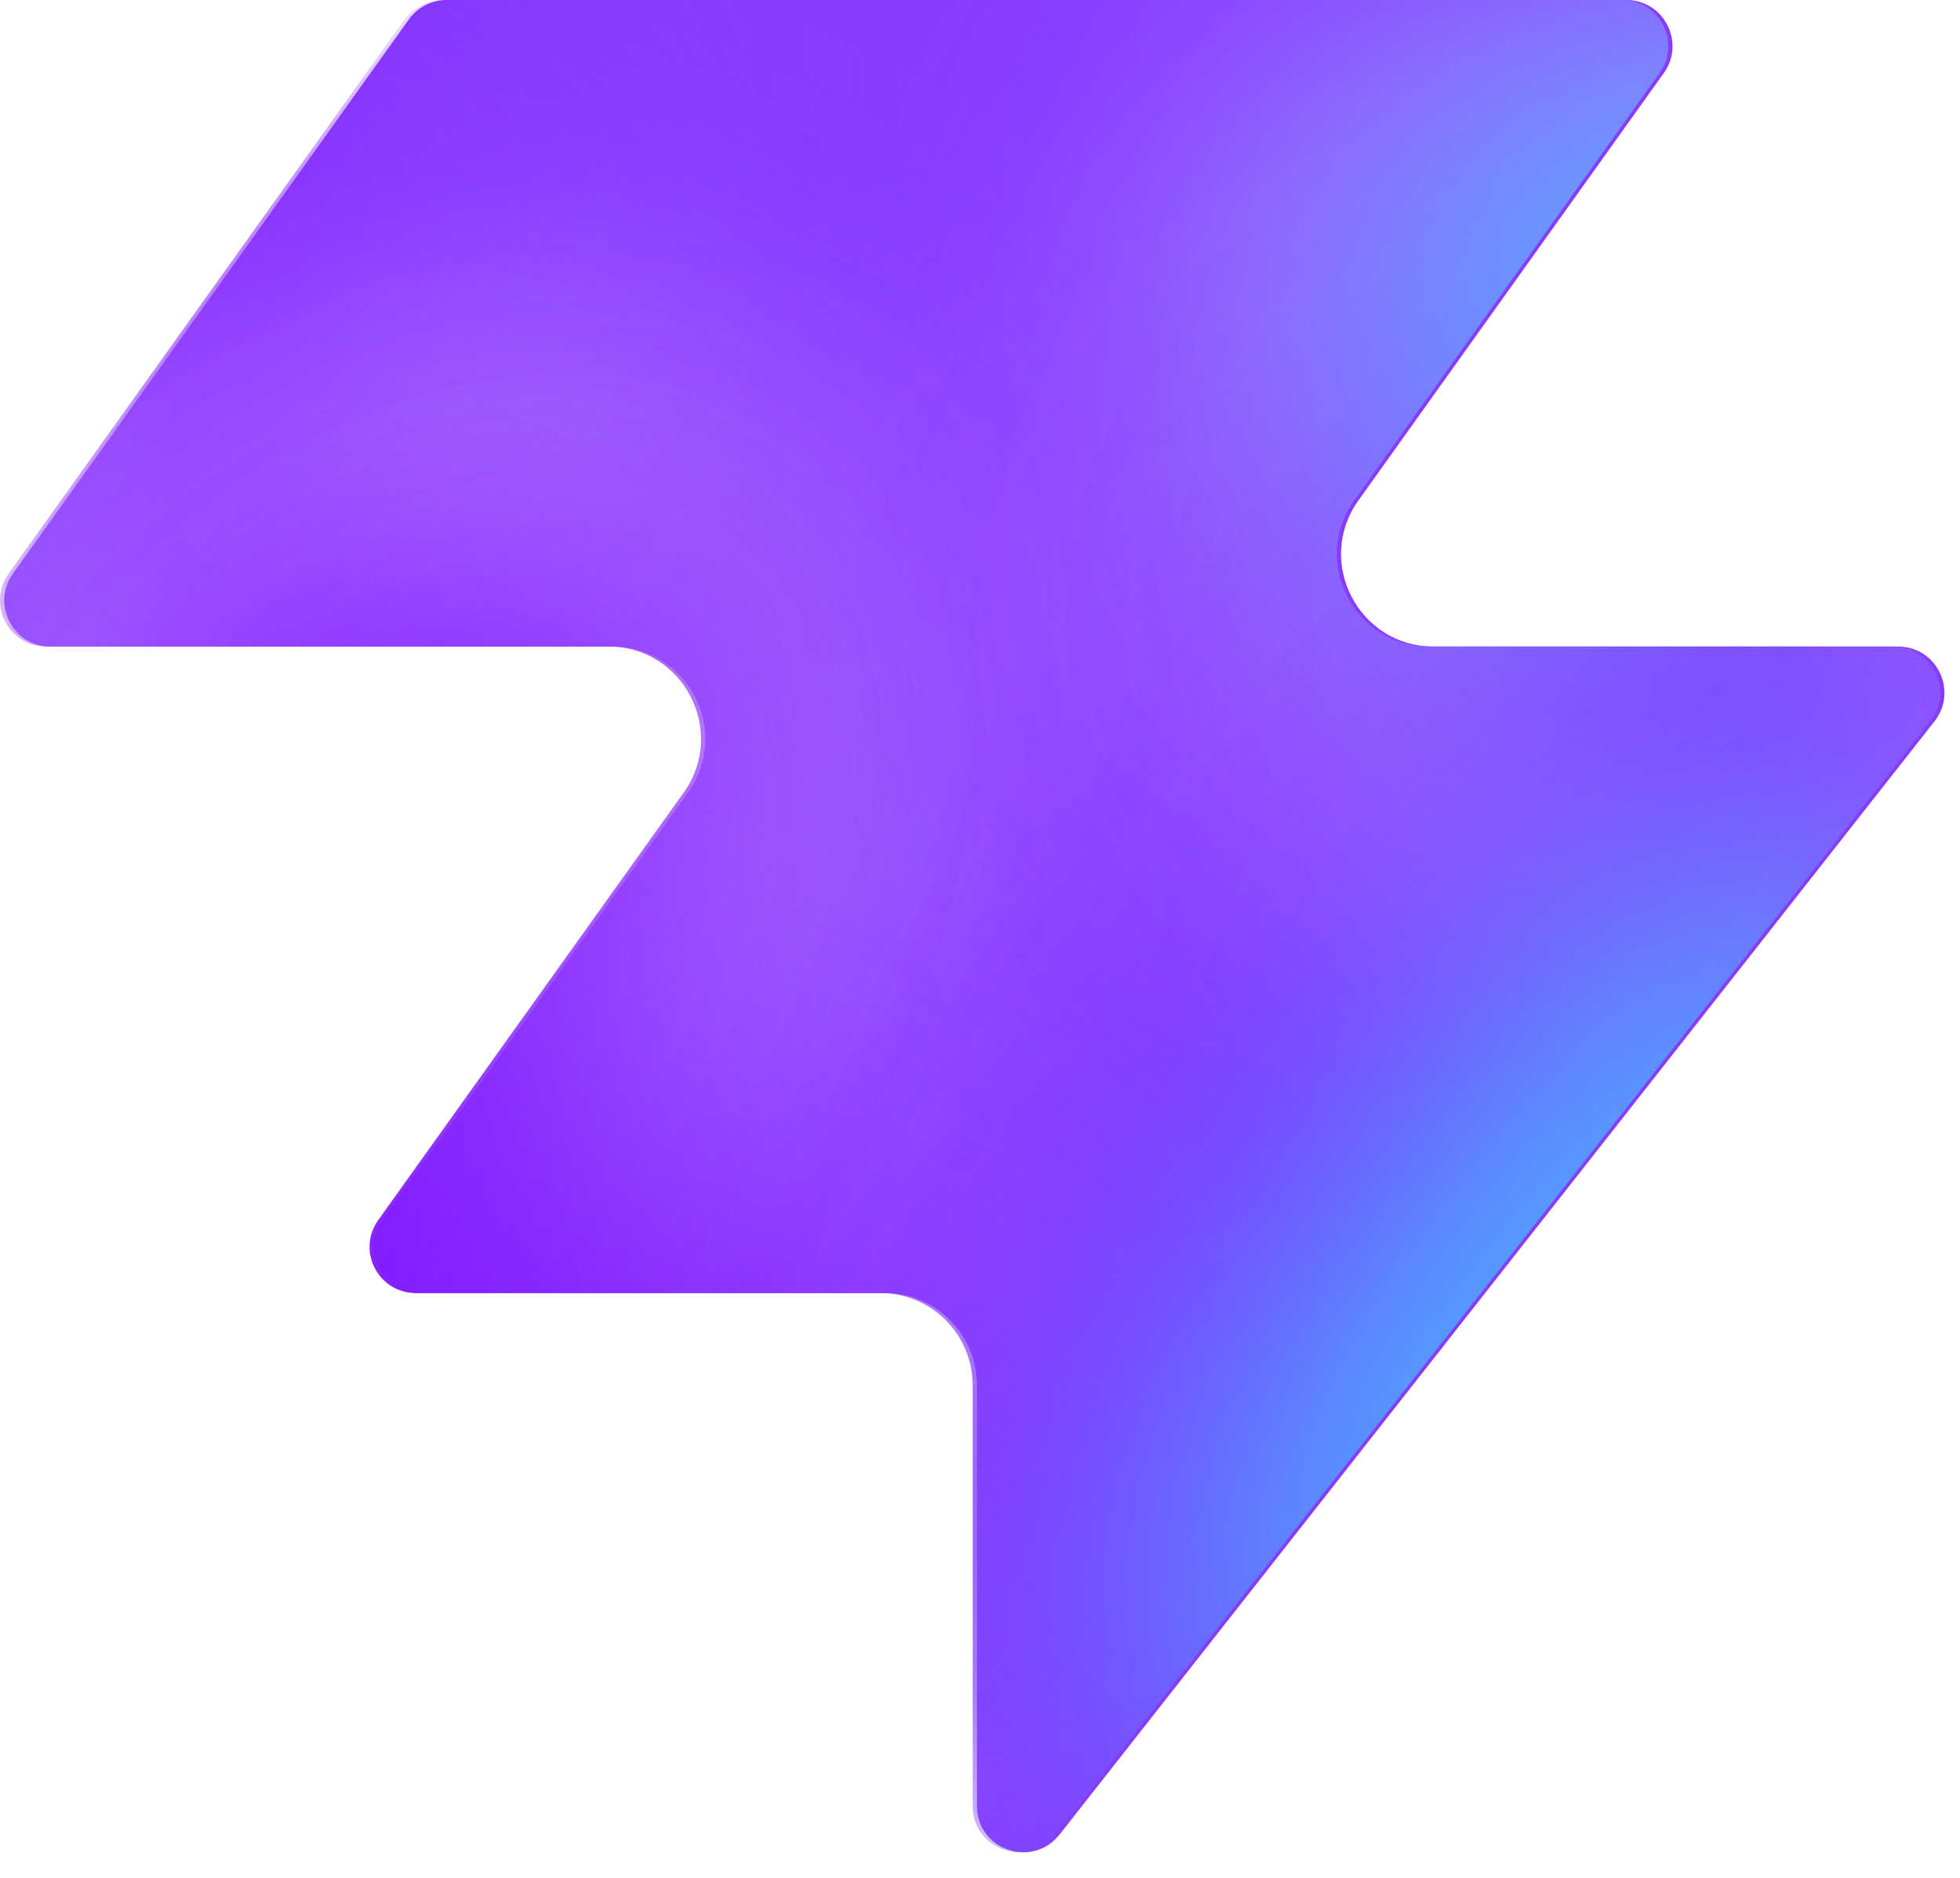
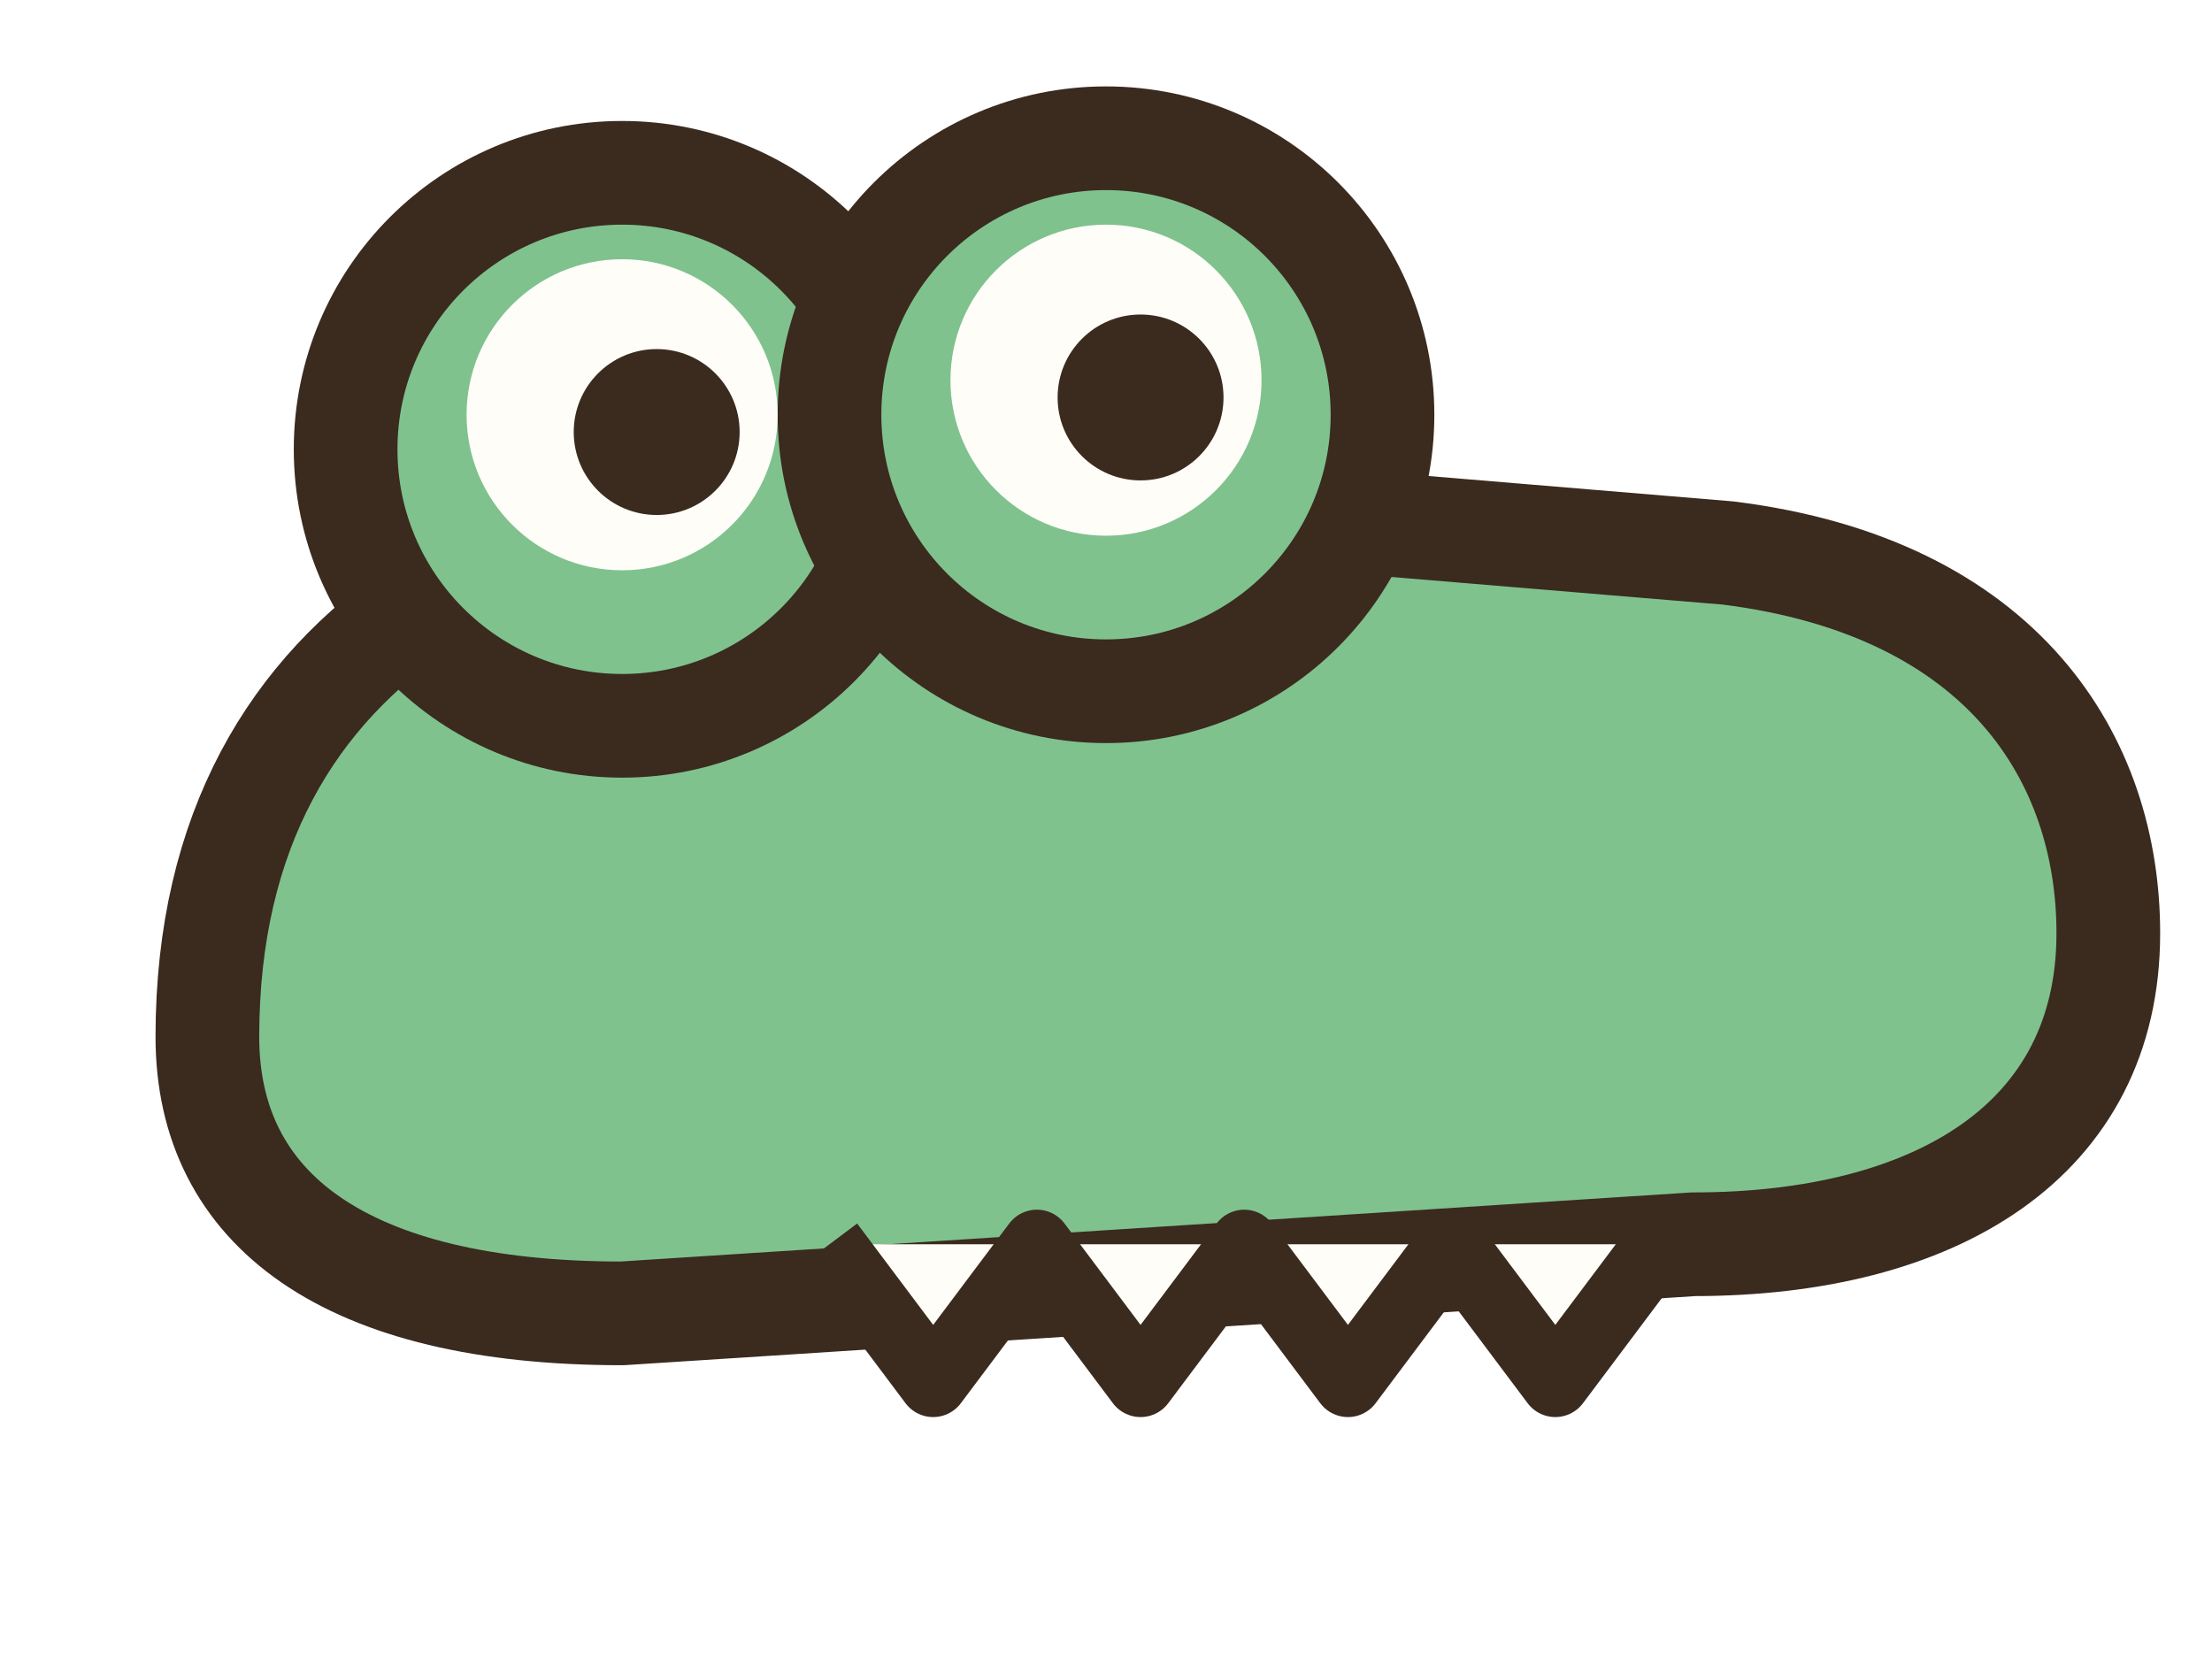
- <svg xmlns="http://www.w3.org/2000/svg" width="48" height="46" fill="none" viewBox="0 0 48 46">
-   <path fill="#863bff" d="M25.946 44.938c-.664.845-2.021.375-2.021-.698V33.937a2.26 2.26 0 0 0-2.262-2.262H10.287c-.92 0-1.456-1.04-.92-1.788l7.48-10.471c1.07-1.497 0-3.578-1.842-3.578H1.237c-.92 0-1.456-1.04-.92-1.788L10.013.474c.214-.297.556-.474.92-.474h28.894c.92 0 1.456 1.04.92 1.788l-7.48 10.471c-1.07 1.498 0 3.579 1.842 3.579h11.377c.943 0 1.473 1.088.89 1.83L25.947 44.94z" style="fill:#863bff;fill:color(display-p3 .525 .23 1);fill-opacity:1" />
-   <mask id="a" width="48" height="46" x="0" y="0" maskUnits="userSpaceOnUse" style="mask-type:alpha">
-     <path fill="#000" d="M25.842 44.938c-.664.844-2.021.375-2.021-.698V33.937a2.26 2.26 0 0 0-2.262-2.262H10.183c-.92 0-1.456-1.04-.92-1.788l7.48-10.471c1.07-1.498 0-3.579-1.842-3.579H1.133c-.92 0-1.456-1.04-.92-1.787L9.91.473c.214-.297.556-.474.92-.474h28.894c.92 0 1.456 1.04.92 1.788l-7.48 10.471c-1.07 1.498 0 3.578 1.842 3.578h11.377c.943 0 1.473 1.088.89 1.832L25.843 44.94z" style="fill:#000;fill-opacity:1" />
-   </mask>
-   <g mask="url(#a)">
-     <g filter="url(#b)">
-       <ellipse cx="5.508" cy="14.704" fill="#ede6ff" rx="5.508" ry="14.704" style="fill:#ede6ff;fill:color(display-p3 .927 .903 1);fill-opacity:1" transform="matrix(.00324 1 1 -.00324 -4.47 31.516)" />
-     </g>
-     <g filter="url(#c)">
-       <ellipse cx="10.399" cy="29.851" fill="#ede6ff" rx="10.399" ry="29.851" style="fill:#ede6ff;fill:color(display-p3 .927 .903 1);fill-opacity:1" transform="matrix(.00324 1 1 -.00324 -39.328 7.883)" />
-     </g>
-     <g filter="url(#d)">
-       <ellipse cx="5.508" cy="30.487" fill="#7e14ff" rx="5.508" ry="30.487" style="fill:#7e14ff;fill:color(display-p3 .492 .077 1);fill-opacity:1" transform="rotate(89.814 -25.913 -14.639)scale(1 -1)" />
-     </g>
-     <g filter="url(#e)">
-       <ellipse cx="5.508" cy="30.599" fill="#7e14ff" rx="5.508" ry="30.599" style="fill:#7e14ff;fill:color(display-p3 .492 .077 1);fill-opacity:1" transform="rotate(89.814 -32.644 -3.334)scale(1 -1)" />
-     </g>
-     <g filter="url(#f)">
-       <ellipse cx="5.508" cy="30.599" fill="#7e14ff" rx="5.508" ry="30.599" style="fill:#7e14ff;fill:color(display-p3 .492 .077 1);fill-opacity:1" transform="matrix(.00324 1 1 -.00324 -34.34 30.47)" />
-     </g>
-     <g filter="url(#g)">
-       <ellipse cx="14.072" cy="22.078" fill="#ede6ff" rx="14.072" ry="22.078" style="fill:#ede6ff;fill:color(display-p3 .927 .903 1);fill-opacity:1" transform="rotate(93.35 24.506 48.493)scale(-1 1)" />
-     </g>
-     <g filter="url(#h)">
-       <ellipse cx="3.47" cy="21.501" fill="#7e14ff" rx="3.47" ry="21.501" style="fill:#7e14ff;fill:color(display-p3 .492 .077 1);fill-opacity:1" transform="rotate(89.009 28.708 47.59)scale(-1 1)" />
-     </g>
-     <g filter="url(#i)">
-       <ellipse cx="3.47" cy="21.501" fill="#7e14ff" rx="3.47" ry="21.501" style="fill:#7e14ff;fill:color(display-p3 .492 .077 1);fill-opacity:1" transform="rotate(89.009 28.708 47.59)scale(-1 1)" />
-     </g>
-     <g filter="url(#j)">
-       <ellipse cx=".387" cy="8.972" fill="#7e14ff" rx="4.407" ry="29.108" style="fill:#7e14ff;fill:color(display-p3 .492 .077 1);fill-opacity:1" transform="rotate(39.51 .387 8.972)" />
-     </g>
-     <g filter="url(#k)">
-       <ellipse cx="47.523" cy="-6.092" fill="#7e14ff" rx="4.407" ry="29.108" style="fill:#7e14ff;fill:color(display-p3 .492 .077 1);fill-opacity:1" transform="rotate(37.892 47.523 -6.092)" />
-     </g>
-     <g filter="url(#l)">
-       <ellipse cx="41.412" cy="6.333" fill="#47bfff" rx="5.971" ry="9.665" style="fill:#47bfff;fill:color(display-p3 .28 .748 1);fill-opacity:1" transform="rotate(37.892 41.412 6.333)" />
-     </g>
-     <g filter="url(#m)">
-       <ellipse cx="-1.879" cy="38.332" fill="#7e14ff" rx="4.407" ry="29.108" style="fill:#7e14ff;fill:color(display-p3 .492 .077 1);fill-opacity:1" transform="rotate(37.892 -1.88 38.332)" />
-     </g>
-     <g filter="url(#n)">
-       <ellipse cx="-1.879" cy="38.332" fill="#7e14ff" rx="4.407" ry="29.108" style="fill:#7e14ff;fill:color(display-p3 .492 .077 1);fill-opacity:1" transform="rotate(37.892 -1.88 38.332)" />
-     </g>
-     <g filter="url(#o)">
-       <ellipse cx="35.651" cy="29.907" fill="#7e14ff" rx="4.407" ry="29.108" style="fill:#7e14ff;fill:color(display-p3 .492 .077 1);fill-opacity:1" transform="rotate(37.892 35.651 29.907)" />
-     </g>
-     <g filter="url(#p)">
-       <ellipse cx="38.418" cy="32.4" fill="#47bfff" rx="5.971" ry="15.297" style="fill:#47bfff;fill:color(display-p3 .28 .748 1);fill-opacity:1" transform="rotate(37.892 38.418 32.4)" />
-     </g>
-   </g>
-   <defs>
-     <filter id="b" width="60.045" height="41.654" x="-19.77" y="16.149" color-interpolation-filters="sRGB" filterUnits="userSpaceOnUse">
-       <feFlood flood-opacity="0" result="BackgroundImageFix" />
-       <feBlend in="SourceGraphic" in2="BackgroundImageFix" result="shape" />
-       <feGaussianBlur result="effect1_foregroundBlur_2002_17158" stdDeviation="7.659" />
-     </filter>
-     <filter id="c" width="90.34" height="51.437" x="-54.613" y="-7.533" color-interpolation-filters="sRGB" filterUnits="userSpaceOnUse">
-       <feFlood flood-opacity="0" result="BackgroundImageFix" />
-       <feBlend in="SourceGraphic" in2="BackgroundImageFix" result="shape" />
-       <feGaussianBlur result="effect1_foregroundBlur_2002_17158" stdDeviation="7.659" />
-     </filter>
-     <filter id="d" width="79.355" height="29.4" x="-49.64" y="2.03" color-interpolation-filters="sRGB" filterUnits="userSpaceOnUse">
-       <feFlood flood-opacity="0" result="BackgroundImageFix" />
-       <feBlend in="SourceGraphic" in2="BackgroundImageFix" result="shape" />
-       <feGaussianBlur result="effect1_foregroundBlur_2002_17158" stdDeviation="4.596" />
-     </filter>
-     <filter id="e" width="79.579" height="29.4" x="-45.045" y="20.029" color-interpolation-filters="sRGB" filterUnits="userSpaceOnUse">
-       <feFlood flood-opacity="0" result="BackgroundImageFix" />
-       <feBlend in="SourceGraphic" in2="BackgroundImageFix" result="shape" />
-       <feGaussianBlur result="effect1_foregroundBlur_2002_17158" stdDeviation="4.596" />
-     </filter>
-     <filter id="f" width="79.579" height="29.4" x="-43.513" y="21.178" color-interpolation-filters="sRGB" filterUnits="userSpaceOnUse">
-       <feFlood flood-opacity="0" result="BackgroundImageFix" />
-       <feBlend in="SourceGraphic" in2="BackgroundImageFix" result="shape" />
-       <feGaussianBlur result="effect1_foregroundBlur_2002_17158" stdDeviation="4.596" />
-     </filter>
-     <filter id="g" width="74.749" height="58.852" x="15.756" y="-17.901" color-interpolation-filters="sRGB" filterUnits="userSpaceOnUse">
-       <feFlood flood-opacity="0" result="BackgroundImageFix" />
-       <feBlend in="SourceGraphic" in2="BackgroundImageFix" result="shape" />
-       <feGaussianBlur result="effect1_foregroundBlur_2002_17158" stdDeviation="7.659" />
-     </filter>
-     <filter id="h" width="61.377" height="25.362" x="23.548" y="2.284" color-interpolation-filters="sRGB" filterUnits="userSpaceOnUse">
-       <feFlood flood-opacity="0" result="BackgroundImageFix" />
-       <feBlend in="SourceGraphic" in2="BackgroundImageFix" result="shape" />
-       <feGaussianBlur result="effect1_foregroundBlur_2002_17158" stdDeviation="4.596" />
-     </filter>
-     <filter id="i" width="61.377" height="25.362" x="23.548" y="2.284" color-interpolation-filters="sRGB" filterUnits="userSpaceOnUse">
-       <feFlood flood-opacity="0" result="BackgroundImageFix" />
-       <feBlend in="SourceGraphic" in2="BackgroundImageFix" result="shape" />
-       <feGaussianBlur result="effect1_foregroundBlur_2002_17158" stdDeviation="4.596" />
-     </filter>
-     <filter id="j" width="56.045" height="63.649" x="-27.636" y="-22.853" color-interpolation-filters="sRGB" filterUnits="userSpaceOnUse">
-       <feFlood flood-opacity="0" result="BackgroundImageFix" />
-       <feBlend in="SourceGraphic" in2="BackgroundImageFix" result="shape" />
-       <feGaussianBlur result="effect1_foregroundBlur_2002_17158" stdDeviation="4.596" />
-     </filter>
-     <filter id="k" width="54.814" height="64.646" x="20.116" y="-38.415" color-interpolation-filters="sRGB" filterUnits="userSpaceOnUse">
-       <feFlood flood-opacity="0" result="BackgroundImageFix" />
-       <feBlend in="SourceGraphic" in2="BackgroundImageFix" result="shape" />
-       <feGaussianBlur result="effect1_foregroundBlur_2002_17158" stdDeviation="4.596" />
-     </filter>
-     <filter id="l" width="33.541" height="35.313" x="24.641" y="-11.323" color-interpolation-filters="sRGB" filterUnits="userSpaceOnUse">
-       <feFlood flood-opacity="0" result="BackgroundImageFix" />
-       <feBlend in="SourceGraphic" in2="BackgroundImageFix" result="shape" />
-       <feGaussianBlur result="effect1_foregroundBlur_2002_17158" stdDeviation="4.596" />
-     </filter>
-     <filter id="m" width="54.814" height="64.646" x="-29.286" y="6.009" color-interpolation-filters="sRGB" filterUnits="userSpaceOnUse">
-       <feFlood flood-opacity="0" result="BackgroundImageFix" />
-       <feBlend in="SourceGraphic" in2="BackgroundImageFix" result="shape" />
-       <feGaussianBlur result="effect1_foregroundBlur_2002_17158" stdDeviation="4.596" />
-     </filter>
-     <filter id="n" width="54.814" height="64.646" x="-29.286" y="6.009" color-interpolation-filters="sRGB" filterUnits="userSpaceOnUse">
-       <feFlood flood-opacity="0" result="BackgroundImageFix" />
-       <feBlend in="SourceGraphic" in2="BackgroundImageFix" result="shape" />
-       <feGaussianBlur result="effect1_foregroundBlur_2002_17158" stdDeviation="4.596" />
-     </filter>
-     <filter id="o" width="54.814" height="64.646" x="8.244" y="-2.416" color-interpolation-filters="sRGB" filterUnits="userSpaceOnUse">
-       <feFlood flood-opacity="0" result="BackgroundImageFix" />
-       <feBlend in="SourceGraphic" in2="BackgroundImageFix" result="shape" />
-       <feGaussianBlur result="effect1_foregroundBlur_2002_17158" stdDeviation="4.596" />
-     </filter>
-     <filter id="p" width="39.409" height="43.623" x="18.713" y="10.588" color-interpolation-filters="sRGB" filterUnits="userSpaceOnUse">
-       <feFlood flood-opacity="0" result="BackgroundImageFix" />
-       <feBlend in="SourceGraphic" in2="BackgroundImageFix" result="shape" />
-       <feGaussianBlur result="effect1_foregroundBlur_2002_17158" stdDeviation="4.596" />
-     </filter>
-   </defs>
+ <svg xmlns="http://www.w3.org/2000/svg" viewBox="0 0 64 48">
+   <path d="M6 30 C6 18 16 14 26 14 L50 16 C58 17 61 22 61 27 C61 33 56 36 49 36 L18 38 C10 38 6 35 6 30 Z" fill="#7FC28E" stroke="#3B2A1E" stroke-width="3" stroke-linejoin="round" />
+   <path d="M24 36 l3 4 3 -4 3 4 3 -4 3 4 3 -4 3 4 3 -4" fill="#FFFDF7" stroke="#3B2A1E" stroke-width="2" stroke-linejoin="round" />
+   <circle cx="18" cy="13" r="8" fill="#7FC28E" stroke="#3B2A1E" stroke-width="3" />
+   <circle cx="32" cy="12" r="8" fill="#7FC28E" stroke="#3B2A1E" stroke-width="3" />
+   <circle cx="18" cy="12" r="4.5" fill="#FFFDF7" />
+   <circle cx="32" cy="11" r="4.5" fill="#FFFDF7" />
+   <circle cx="19" cy="12.5" r="2.4" fill="#3B2A1E" />
+   <circle cx="33" cy="11.5" r="2.4" fill="#3B2A1E" />
</svg>
